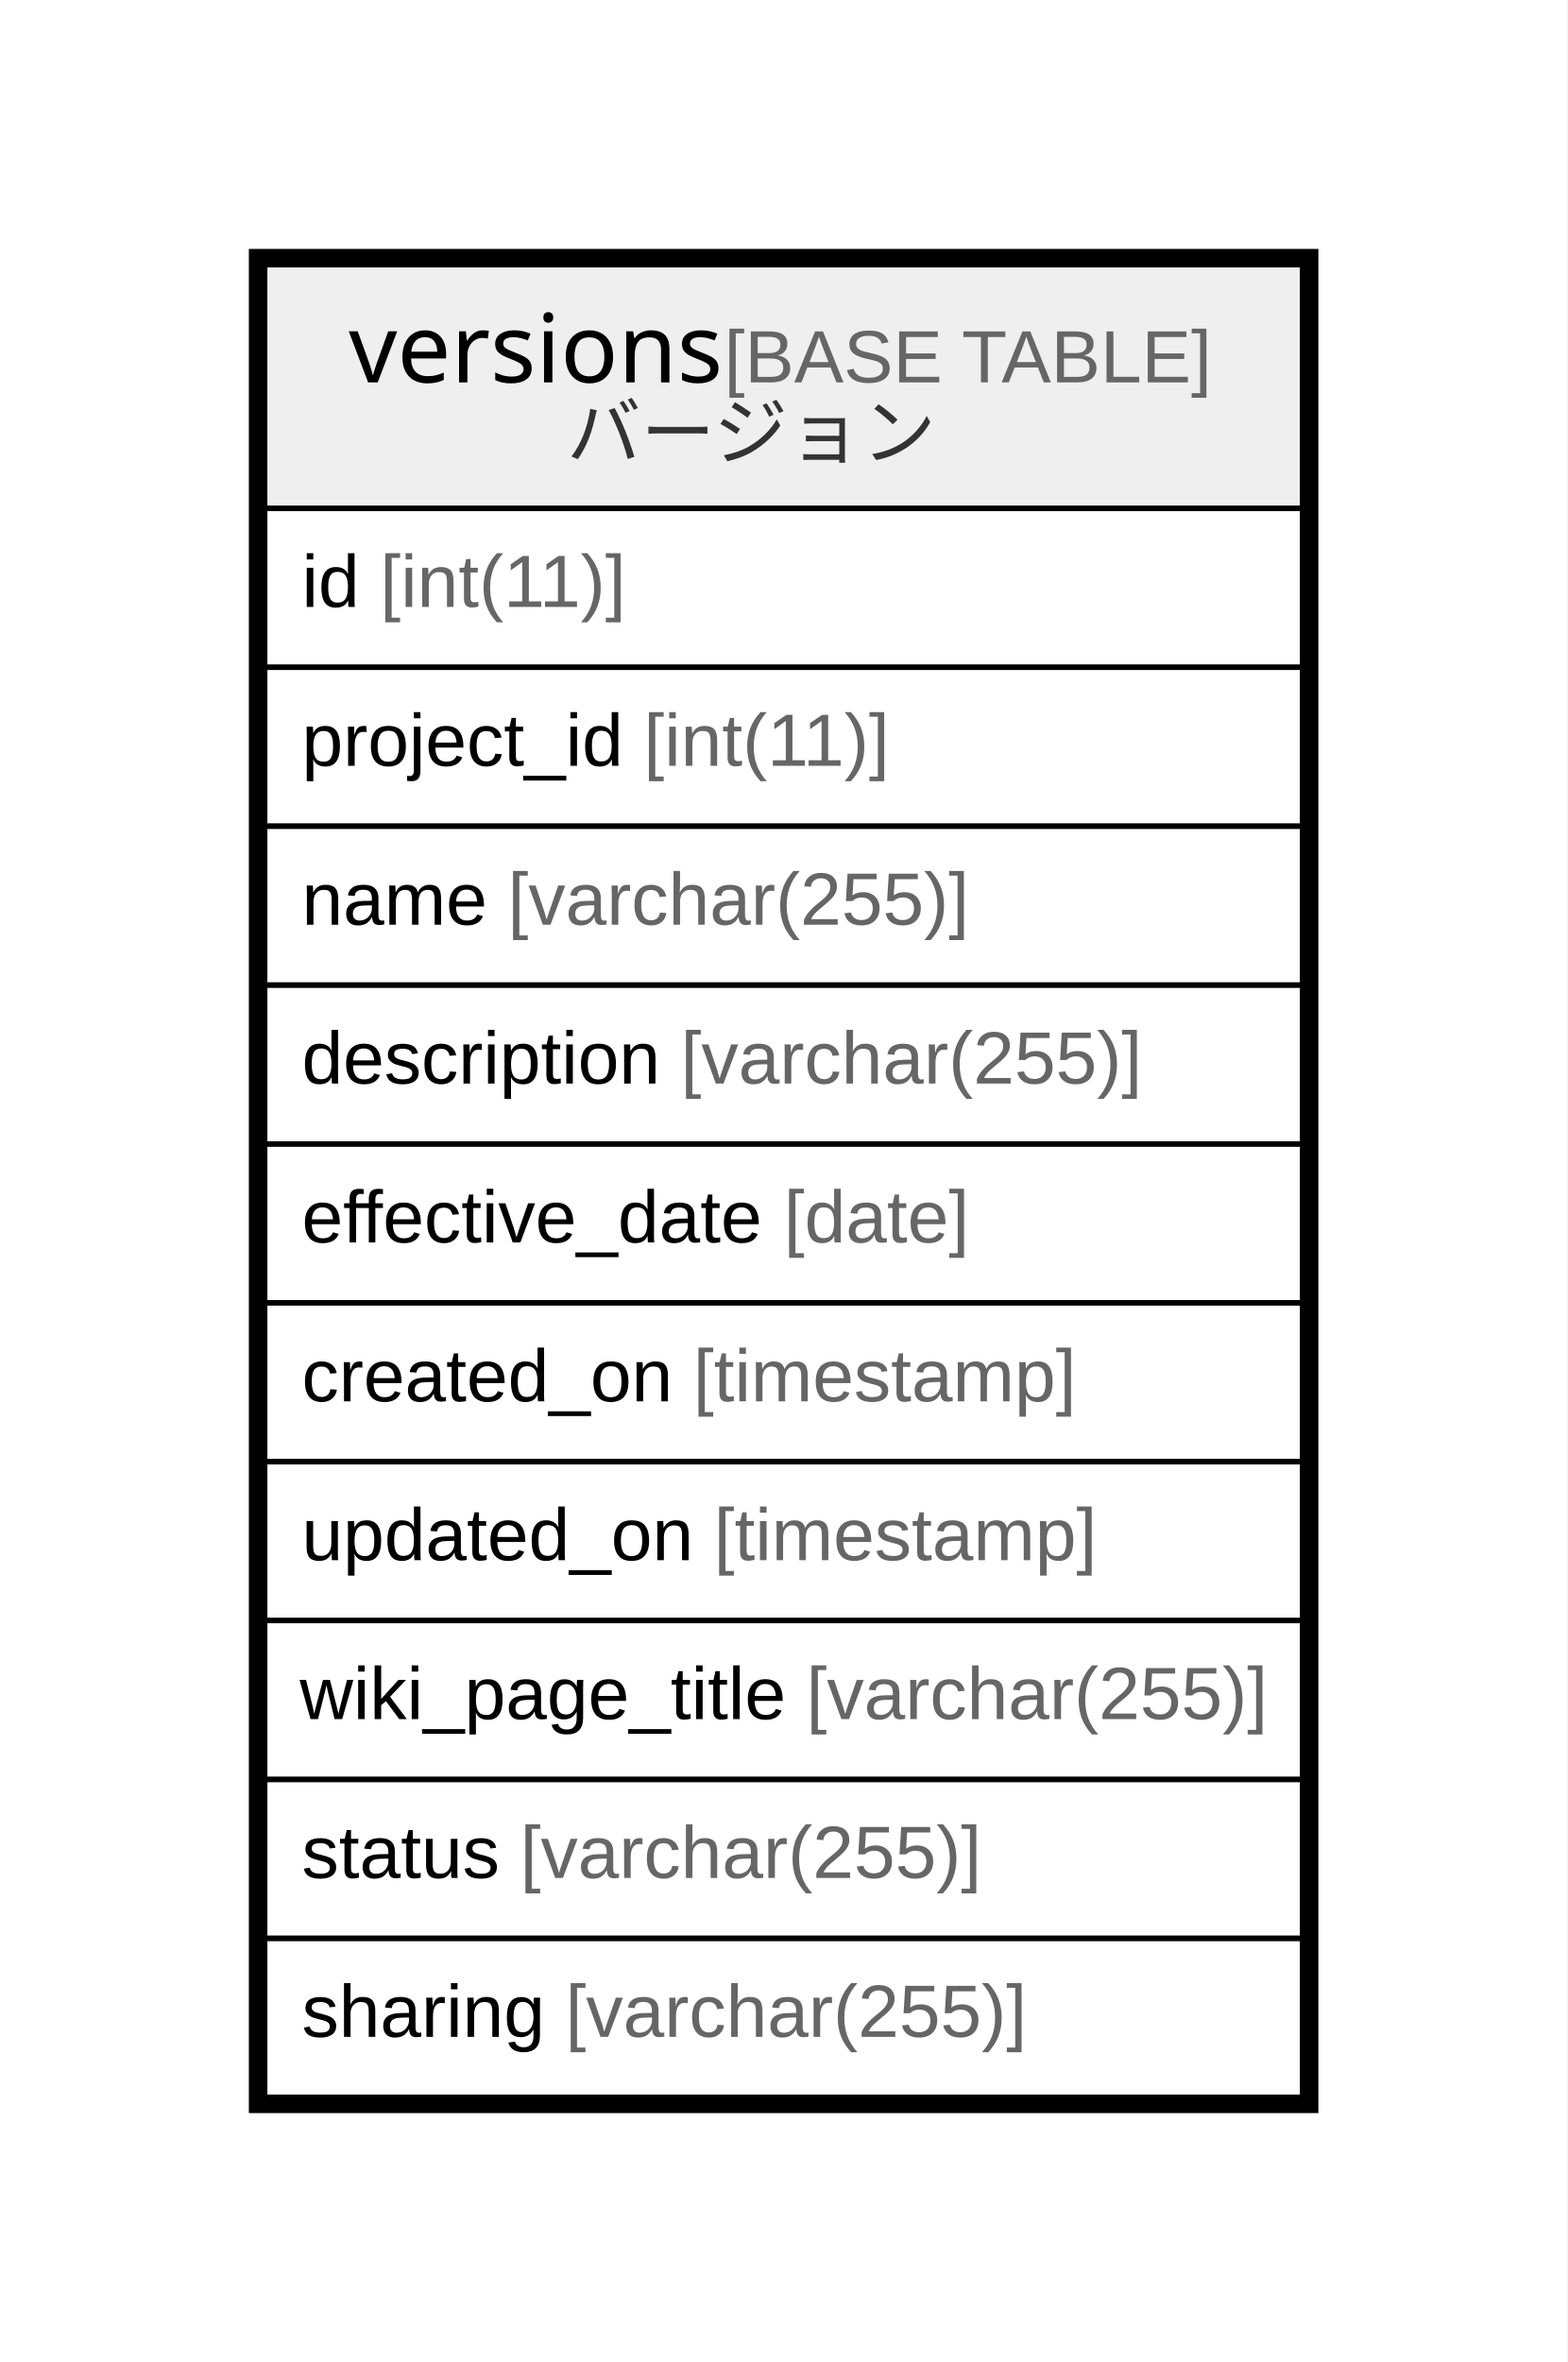
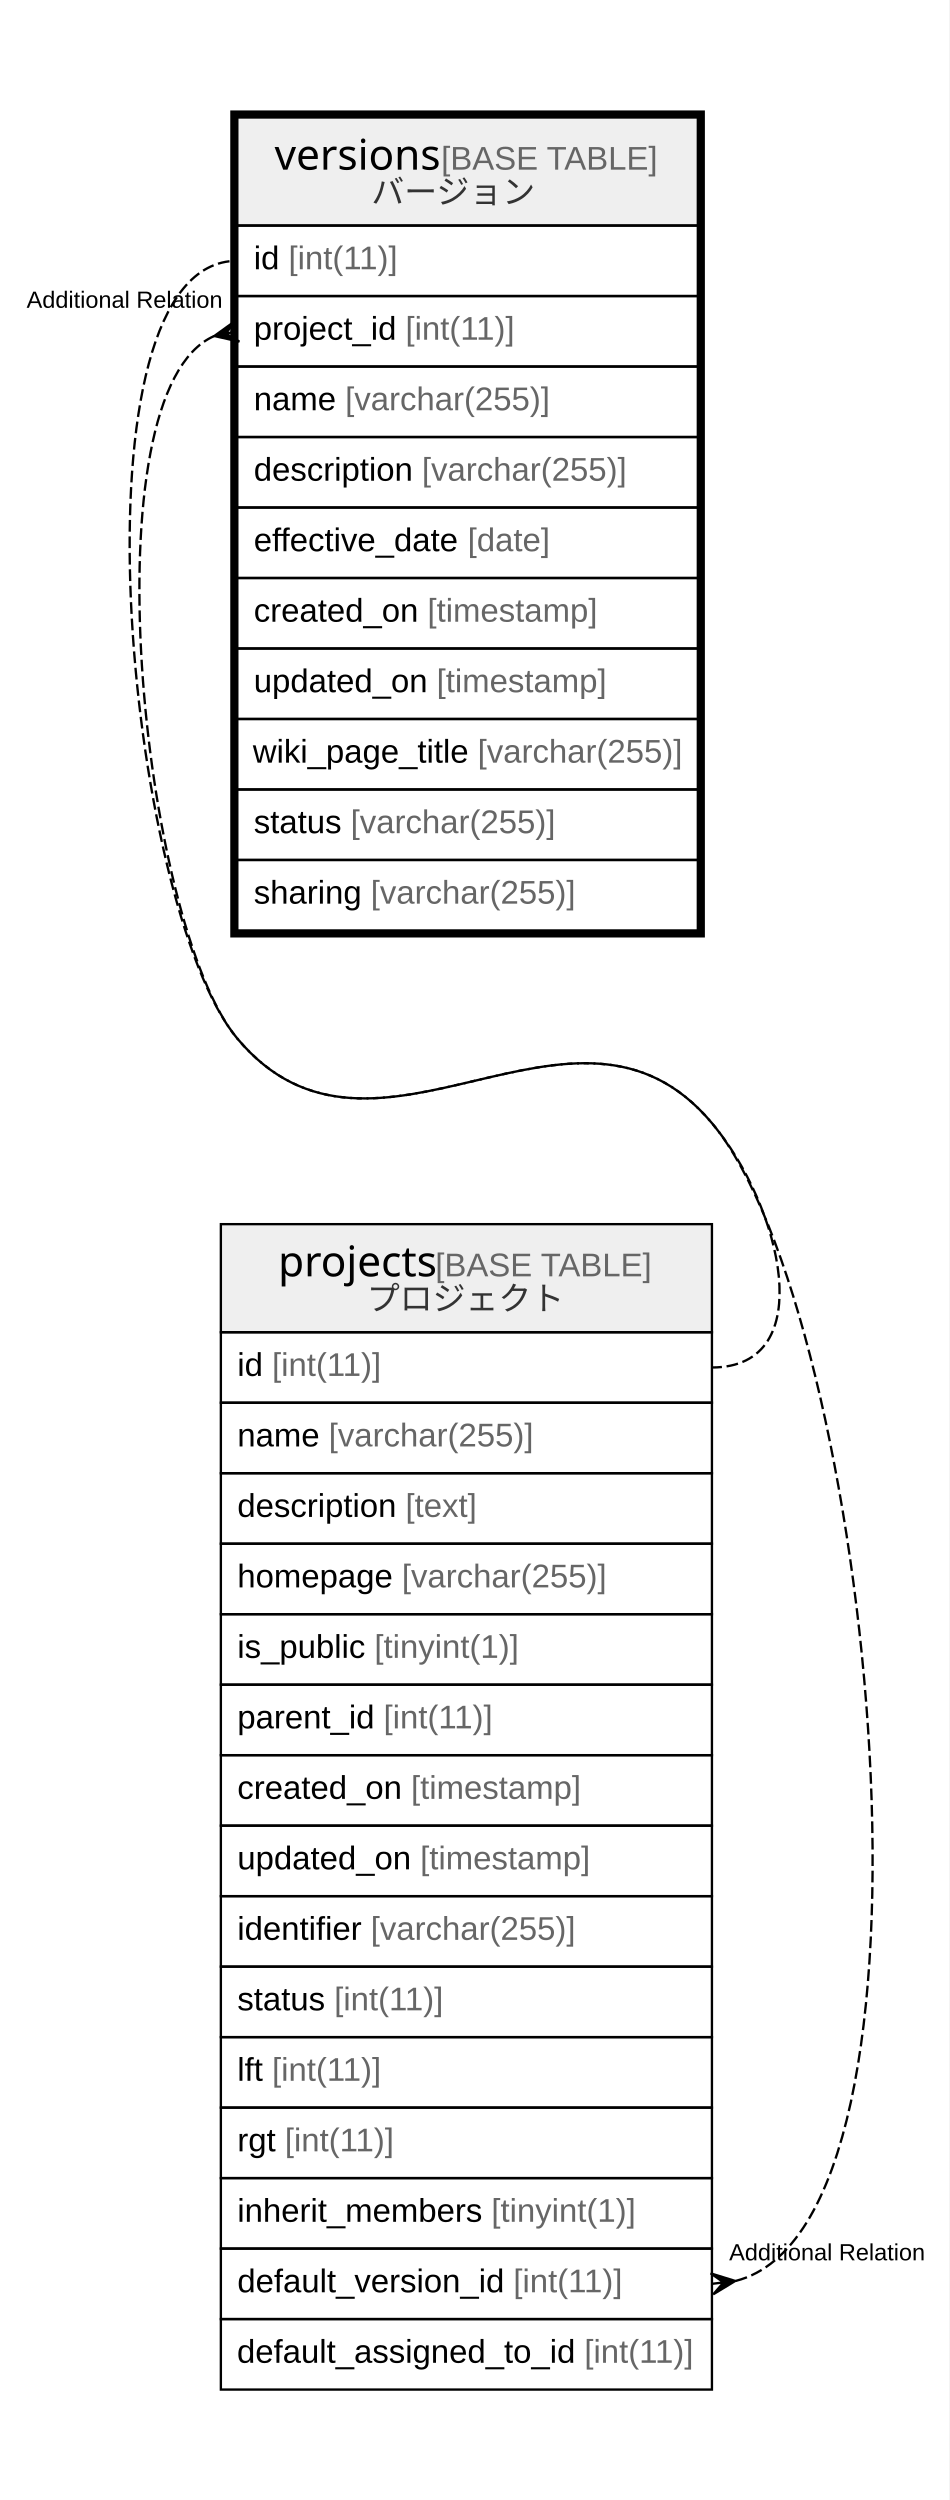
- <svg xmlns="http://www.w3.org/2000/svg" width="296pt" height="446pt" viewBox="0.00 0.00 296.00 446.00">
-   <g id="graph0" class="graph" transform="scale(1 1) rotate(0) translate(4 442)">
-     <polygon fill="#ffffff" stroke="transparent" points="-4,4 -4,-442 292,-442 292,4 -4,4" />
+ <svg xmlns="http://www.w3.org/2000/svg" width="404pt" height="1064pt" viewBox="0.00 0.00 404.00 1064.00">
+   <g id="graph0" class="graph" transform="scale(1 1) rotate(0) translate(4 1060)">
+     <polygon fill="#ffffff" stroke="transparent" points="-4,4 -4,-1060 400,-1060 400,4 -4,4" />
    <g id="node1" class="node">
-       <polygon fill="#efefef" stroke="transparent" points="46,-346 46,-392 242,-392 242,-346 46,-346" />
-       <polygon fill="none" stroke="#000000" points="46,-346 46,-392 242,-392 242,-346 46,-346" />
-       <text text-anchor="start" x="61.871" y="-369.8" font-family="Arial Bold" font-size="18.00" fill="#000000">versions</text>
-       <text text-anchor="start" x="128.876" y="-369.8" font-family="Arial" font-size="14.00" fill="#000000"> </text>
-       <text text-anchor="start" x="132.766" y="-369.8" font-family="Arial" font-size="14.00" fill="#666666">[BASE TABLE]</text>
-       <text text-anchor="start" x="103.046" y="-355.4" font-family="Arial" font-size="14.00" fill="#333333">バージョン</text>
-       <polygon fill="none" stroke="#000000" points="46,-316 46,-346 242,-346 242,-316 46,-316" />
-       <text text-anchor="start" x="53" y="-327.4" font-family="Arial" font-size="14.00" fill="#000000">id </text>
-       <text text-anchor="start" x="67.78" y="-327.4" font-family="Arial" font-size="14.00" fill="#666666">[int(11)]</text>
-       <polygon fill="none" stroke="#000000" points="46,-286 46,-316 242,-316 242,-286 46,-286" />
-       <text text-anchor="start" x="53" y="-297.4" font-family="Arial" font-size="14.00" fill="#000000">project_id </text>
-       <text text-anchor="start" x="117.568" y="-297.4" font-family="Arial" font-size="14.00" fill="#666666">[int(11)]</text>
-       <polygon fill="none" stroke="#000000" points="46,-256 46,-286 242,-286 242,-256 46,-256" />
-       <text text-anchor="start" x="53" y="-267.4" font-family="Arial" font-size="14.00" fill="#000000">name </text>
-       <text text-anchor="start" x="91.899" y="-267.4" font-family="Arial" font-size="14.00" fill="#666666">[varchar(255)]</text>
-       <polygon fill="none" stroke="#000000" points="46,-226 46,-256 242,-256 242,-226 46,-226" />
-       <text text-anchor="start" x="53" y="-237.4" font-family="Arial" font-size="14.00" fill="#000000">description </text>
-       <text text-anchor="start" x="124.568" y="-237.4" font-family="Arial" font-size="14.00" fill="#666666">[varchar(255)]</text>
-       <polygon fill="none" stroke="#000000" points="46,-196 46,-226 242,-226 242,-196 46,-196" />
-       <text text-anchor="start" x="53" y="-207.4" font-family="Arial" font-size="14.00" fill="#000000">effective_date </text>
-       <text text-anchor="start" x="144.038" y="-207.4" font-family="Arial" font-size="14.00" fill="#666666">[date]</text>
-       <polygon fill="none" stroke="#000000" points="46,-166 46,-196 242,-196 242,-166 46,-166" />
-       <text text-anchor="start" x="53" y="-177.4" font-family="Arial" font-size="14.00" fill="#000000">created_on </text>
-       <text text-anchor="start" x="126.92" y="-177.4" font-family="Arial" font-size="14.00" fill="#666666">[timestamp]</text>
-       <polygon fill="none" stroke="#000000" points="46,-136 46,-166 242,-166 242,-136 46,-136" />
-       <text text-anchor="start" x="53" y="-147.4" font-family="Arial" font-size="14.00" fill="#000000">updated_on </text>
-       <text text-anchor="start" x="130.825" y="-147.4" font-family="Arial" font-size="14.00" fill="#666666">[timestamp]</text>
-       <polygon fill="none" stroke="#000000" points="46,-106 46,-136 242,-136 242,-106 46,-106" />
-       <text text-anchor="start" x="52.599" y="-117.4" font-family="Arial" font-size="14.00" fill="#000000">wiki_page_title </text>
-       <text text-anchor="start" x="148.282" y="-117.4" font-family="Arial" font-size="14.00" fill="#666666">[varchar(255)]</text>
-       <polygon fill="none" stroke="#000000" points="46,-76 46,-106 242,-106 242,-76 46,-76" />
-       <text text-anchor="start" x="53" y="-87.4" font-family="Arial" font-size="14.00" fill="#000000">status </text>
-       <text text-anchor="start" x="94.237" y="-87.4" font-family="Arial" font-size="14.00" fill="#666666">[varchar(255)]</text>
-       <polygon fill="none" stroke="#000000" points="46,-46 46,-76 242,-76 242,-46 46,-46" />
-       <text text-anchor="start" x="53" y="-57.4" font-family="Arial" font-size="14.00" fill="#000000">sharing </text>
-       <text text-anchor="start" x="102.788" y="-57.4" font-family="Arial" font-size="14.00" fill="#666666">[varchar(255)]</text>
-       <polygon fill="none" stroke="#000000" stroke-width="3" points="44.5,-44.5 44.5,-393.5 243.5,-393.5 243.5,-44.5 44.5,-44.5" />
+       <polygon fill="#efefef" stroke="transparent" points="97,-964 97,-1010 293,-1010 293,-964 97,-964" />
+       <polygon fill="none" stroke="#000000" points="97,-964 97,-1010 293,-1010 293,-964 97,-964" />
+       <text text-anchor="start" x="112.871" y="-987.8" font-family="Arial Bold" font-size="18.00" fill="#000000">versions</text>
+       <text text-anchor="start" x="179.876" y="-987.8" font-family="Arial" font-size="14.00" fill="#000000"> </text>
+       <text text-anchor="start" x="183.766" y="-987.8" font-family="Arial" font-size="14.00" fill="#666666">[BASE TABLE]</text>
+       <text text-anchor="start" x="154.046" y="-973.4" font-family="Arial" font-size="14.00" fill="#333333">バージョン</text>
+       <polygon fill="none" stroke="#000000" points="97,-934 97,-964 293,-964 293,-934 97,-934" />
+       <text text-anchor="start" x="104" y="-945.4" font-family="Arial" font-size="14.00" fill="#000000">id </text>
+       <text text-anchor="start" x="118.78" y="-945.4" font-family="Arial" font-size="14.00" fill="#666666">[int(11)]</text>
+       <polygon fill="none" stroke="#000000" points="97,-904 97,-934 293,-934 293,-904 97,-904" />
+       <text text-anchor="start" x="104" y="-915.4" font-family="Arial" font-size="14.00" fill="#000000">project_id </text>
+       <text text-anchor="start" x="168.568" y="-915.4" font-family="Arial" font-size="14.00" fill="#666666">[int(11)]</text>
+       <polygon fill="none" stroke="#000000" points="97,-874 97,-904 293,-904 293,-874 97,-874" />
+       <text text-anchor="start" x="104" y="-885.4" font-family="Arial" font-size="14.00" fill="#000000">name </text>
+       <text text-anchor="start" x="142.899" y="-885.4" font-family="Arial" font-size="14.00" fill="#666666">[varchar(255)]</text>
+       <polygon fill="none" stroke="#000000" points="97,-844 97,-874 293,-874 293,-844 97,-844" />
+       <text text-anchor="start" x="104" y="-855.4" font-family="Arial" font-size="14.00" fill="#000000">description </text>
+       <text text-anchor="start" x="175.568" y="-855.4" font-family="Arial" font-size="14.00" fill="#666666">[varchar(255)]</text>
+       <polygon fill="none" stroke="#000000" points="97,-814 97,-844 293,-844 293,-814 97,-814" />
+       <text text-anchor="start" x="104" y="-825.4" font-family="Arial" font-size="14.00" fill="#000000">effective_date </text>
+       <text text-anchor="start" x="195.038" y="-825.4" font-family="Arial" font-size="14.00" fill="#666666">[date]</text>
+       <polygon fill="none" stroke="#000000" points="97,-784 97,-814 293,-814 293,-784 97,-784" />
+       <text text-anchor="start" x="104" y="-795.4" font-family="Arial" font-size="14.00" fill="#000000">created_on </text>
+       <text text-anchor="start" x="177.92" y="-795.4" font-family="Arial" font-size="14.00" fill="#666666">[timestamp]</text>
+       <polygon fill="none" stroke="#000000" points="97,-754 97,-784 293,-784 293,-754 97,-754" />
+       <text text-anchor="start" x="104" y="-765.4" font-family="Arial" font-size="14.00" fill="#000000">updated_on </text>
+       <text text-anchor="start" x="181.825" y="-765.4" font-family="Arial" font-size="14.00" fill="#666666">[timestamp]</text>
+       <polygon fill="none" stroke="#000000" points="97,-724 97,-754 293,-754 293,-724 97,-724" />
+       <text text-anchor="start" x="103.599" y="-735.4" font-family="Arial" font-size="14.00" fill="#000000">wiki_page_title </text>
+       <text text-anchor="start" x="199.282" y="-735.4" font-family="Arial" font-size="14.00" fill="#666666">[varchar(255)]</text>
+       <polygon fill="none" stroke="#000000" points="97,-694 97,-724 293,-724 293,-694 97,-694" />
+       <text text-anchor="start" x="104" y="-705.4" font-family="Arial" font-size="14.00" fill="#000000">status </text>
+       <text text-anchor="start" x="145.237" y="-705.4" font-family="Arial" font-size="14.00" fill="#666666">[varchar(255)]</text>
+       <polygon fill="none" stroke="#000000" points="97,-664 97,-694 293,-694 293,-664 97,-664" />
+       <text text-anchor="start" x="104" y="-675.4" font-family="Arial" font-size="14.00" fill="#000000">sharing </text>
+       <text text-anchor="start" x="153.788" y="-675.4" font-family="Arial" font-size="14.00" fill="#666666">[varchar(255)]</text>
+       <polygon fill="none" stroke="#000000" stroke-width="3" points="95.5,-662.5 95.5,-1011.5 294.5,-1011.5 294.5,-662.5 95.5,-662.5" />
+     </g>
+     <g id="node2" class="node">
+       <polygon fill="#efefef" stroke="transparent" points="90,-493 90,-539 299,-539 299,-493 90,-493" />
+       <polygon fill="none" stroke="#000000" points="90,-493 90,-539 299,-539 299,-493 90,-493" />
+       <text text-anchor="start" x="114.37" y="-516.8" font-family="Arial Bold" font-size="18.00" fill="#000000">projects</text>
+       <text text-anchor="start" x="177.377" y="-516.8" font-family="Arial" font-size="14.00" fill="#000000"> </text>
+       <text text-anchor="start" x="181.267" y="-516.8" font-family="Arial" font-size="14.00" fill="#666666">[BASE TABLE]</text>
+       <text text-anchor="start" x="152.127" y="-502.4" font-family="Arial" font-size="14.00" fill="#333333">プロジェクト</text>
+       <polygon fill="none" stroke="#000000" points="90,-463 90,-493 299,-493 299,-463 90,-463" />
+       <text text-anchor="start" x="97" y="-474.4" font-family="Arial" font-size="14.00" fill="#000000">id </text>
+       <text text-anchor="start" x="111.78" y="-474.4" font-family="Arial" font-size="14.00" fill="#666666">[int(11)]</text>
+       <polygon fill="none" stroke="#000000" points="90,-433 90,-463 299,-463 299,-433 90,-433" />
+       <text text-anchor="start" x="97" y="-444.4" font-family="Arial" font-size="14.00" fill="#000000">name </text>
+       <text text-anchor="start" x="135.899" y="-444.4" font-family="Arial" font-size="14.00" fill="#666666">[varchar(255)]</text>
+       <polygon fill="none" stroke="#000000" points="90,-403 90,-433 299,-433 299,-403 90,-403" />
+       <text text-anchor="start" x="97" y="-414.4" font-family="Arial" font-size="14.00" fill="#000000">description </text>
+       <text text-anchor="start" x="168.568" y="-414.4" font-family="Arial" font-size="14.00" fill="#666666">[text]</text>
+       <polygon fill="none" stroke="#000000" points="90,-373 90,-403 299,-403 299,-373 90,-373" />
+       <text text-anchor="start" x="97" y="-384.4" font-family="Arial" font-size="14.00" fill="#000000">homepage </text>
+       <text text-anchor="start" x="167.029" y="-384.4" font-family="Arial" font-size="14.00" fill="#666666">[varchar(255)]</text>
+       <polygon fill="none" stroke="#000000" points="90,-343 90,-373 299,-373 299,-343 90,-343" />
+       <text text-anchor="start" x="97" y="-354.4" font-family="Arial" font-size="14.00" fill="#000000">is_public </text>
+       <text text-anchor="start" x="155.341" y="-354.4" font-family="Arial" font-size="14.00" fill="#666666">[tinyint(1)]</text>
+       <polygon fill="none" stroke="#000000" points="90,-313 90,-343 299,-343 299,-313 90,-313" />
+       <text text-anchor="start" x="97" y="-324.4" font-family="Arial" font-size="14.00" fill="#000000">parent_id </text>
+       <text text-anchor="start" x="159.244" y="-324.4" font-family="Arial" font-size="14.00" fill="#666666">[int(11)]</text>
+       <polygon fill="none" stroke="#000000" points="90,-283 90,-313 299,-313 299,-283 90,-283" />
+       <text text-anchor="start" x="97" y="-294.4" font-family="Arial" font-size="14.00" fill="#000000">created_on </text>
+       <text text-anchor="start" x="170.92" y="-294.4" font-family="Arial" font-size="14.00" fill="#666666">[timestamp]</text>
+       <polygon fill="none" stroke="#000000" points="90,-253 90,-283 299,-283 299,-253 90,-253" />
+       <text text-anchor="start" x="97" y="-264.4" font-family="Arial" font-size="14.00" fill="#000000">updated_on </text>
+       <text text-anchor="start" x="174.825" y="-264.4" font-family="Arial" font-size="14.00" fill="#666666">[timestamp]</text>
+       <polygon fill="none" stroke="#000000" points="90,-223 90,-253 299,-253 299,-223 90,-223" />
+       <text text-anchor="start" x="97" y="-234.4" font-family="Arial" font-size="14.00" fill="#000000">identifier </text>
+       <text text-anchor="start" x="153.783" y="-234.4" font-family="Arial" font-size="14.00" fill="#666666">[varchar(255)]</text>
+       <polygon fill="none" stroke="#000000" points="90,-193 90,-223 299,-223 299,-193 90,-193" />
+       <text text-anchor="start" x="97" y="-204.4" font-family="Arial" font-size="14.00" fill="#000000">status </text>
+       <text text-anchor="start" x="138.237" y="-204.4" font-family="Arial" font-size="14.00" fill="#666666">[int(11)]</text>
+       <polygon fill="none" stroke="#000000" points="90,-163 90,-193 299,-193 299,-163 90,-163" />
+       <text text-anchor="start" x="97" y="-174.4" font-family="Arial" font-size="14.00" fill="#000000">lft </text>
+       <text text-anchor="start" x="111.778" y="-174.4" font-family="Arial" font-size="14.00" fill="#666666">[int(11)]</text>
+       <polygon fill="none" stroke="#000000" points="90,-133 90,-163 299,-163 299,-133 90,-133" />
+       <text text-anchor="start" x="97" y="-144.4" font-family="Arial" font-size="14.00" fill="#000000">rgt </text>
+       <text text-anchor="start" x="117.224" y="-144.4" font-family="Arial" font-size="14.00" fill="#666666">[int(11)]</text>
+       <polygon fill="none" stroke="#000000" points="90,-103 90,-133 299,-133 299,-103 90,-103" />
+       <text text-anchor="start" x="97" y="-114.4" font-family="Arial" font-size="14.00" fill="#000000">inherit_members </text>
+       <text text-anchor="start" x="205.115" y="-114.4" font-family="Arial" font-size="14.00" fill="#666666">[tinyint(1)]</text>
+       <polygon fill="none" stroke="#000000" points="90,-73 90,-103 299,-103 299,-73 90,-73" />
+       <text text-anchor="start" x="97" y="-84.4" font-family="Arial" font-size="14.00" fill="#000000">default_version_id </text>
+       <text text-anchor="start" x="214.478" y="-84.4" font-family="Arial" font-size="14.00" fill="#666666">[int(11)]</text>
+       <polygon fill="none" stroke="#000000" points="90,-43 90,-73 299,-73 299,-43 90,-43" />
+       <text text-anchor="start" x="96.857" y="-54.4" font-family="Arial" font-size="14.00" fill="#000000">default_assigned_to_id </text>
+       <text text-anchor="start" x="244.696" y="-54.4" font-family="Arial" font-size="14.00" fill="#666666">[int(11)]</text>
+     </g>
+     <g id="edge2" class="edge">
+       <path fill="none" stroke="#000000" stroke-dasharray="5,2" d="M87.165,-916.982C32.689,-893.214 56.316,-666.575 97,-618 155.553,-548.089 240.447,-651.911 299,-582 328.679,-546.564 345.222,-478 299,-478" />
+       <polygon fill="#000000" stroke="#000000" points="87.204,-916.99 96.096,-923.408 92.102,-917.995 97,-919 97,-919 97,-919 92.102,-917.995 97.904,-914.592 87.204,-916.99 87.204,-916.99" />
+       <text text-anchor="start" x="7.324" y="-929" font-family="Arial" font-size="10.00" fill="#000000">Additional Relation</text>
+     </g>
+     <g id="edge1" class="edge">
+       <path fill="none" stroke="#000000" stroke-dasharray="5,2" d="M309.153,-89.252C406.213,-114.077 367.215,-500.553 299,-582 240.447,-651.911 155.553,-548.089 97,-618 49.771,-674.39 23.444,-949 97,-949" />
+       <polygon fill="#000000" stroke="#000000" points="308.925,-89.224 299.551,-83.534 303.962,-88.612 299,-88 299,-88 299,-88 303.962,-88.612 298.449,-92.466 308.925,-89.224 308.925,-89.224" />
+       <text text-anchor="start" x="306.325" y="-98" font-family="Arial" font-size="10.00" fill="#000000">Additional Relation</text>
    </g>
  </g>
</svg>
